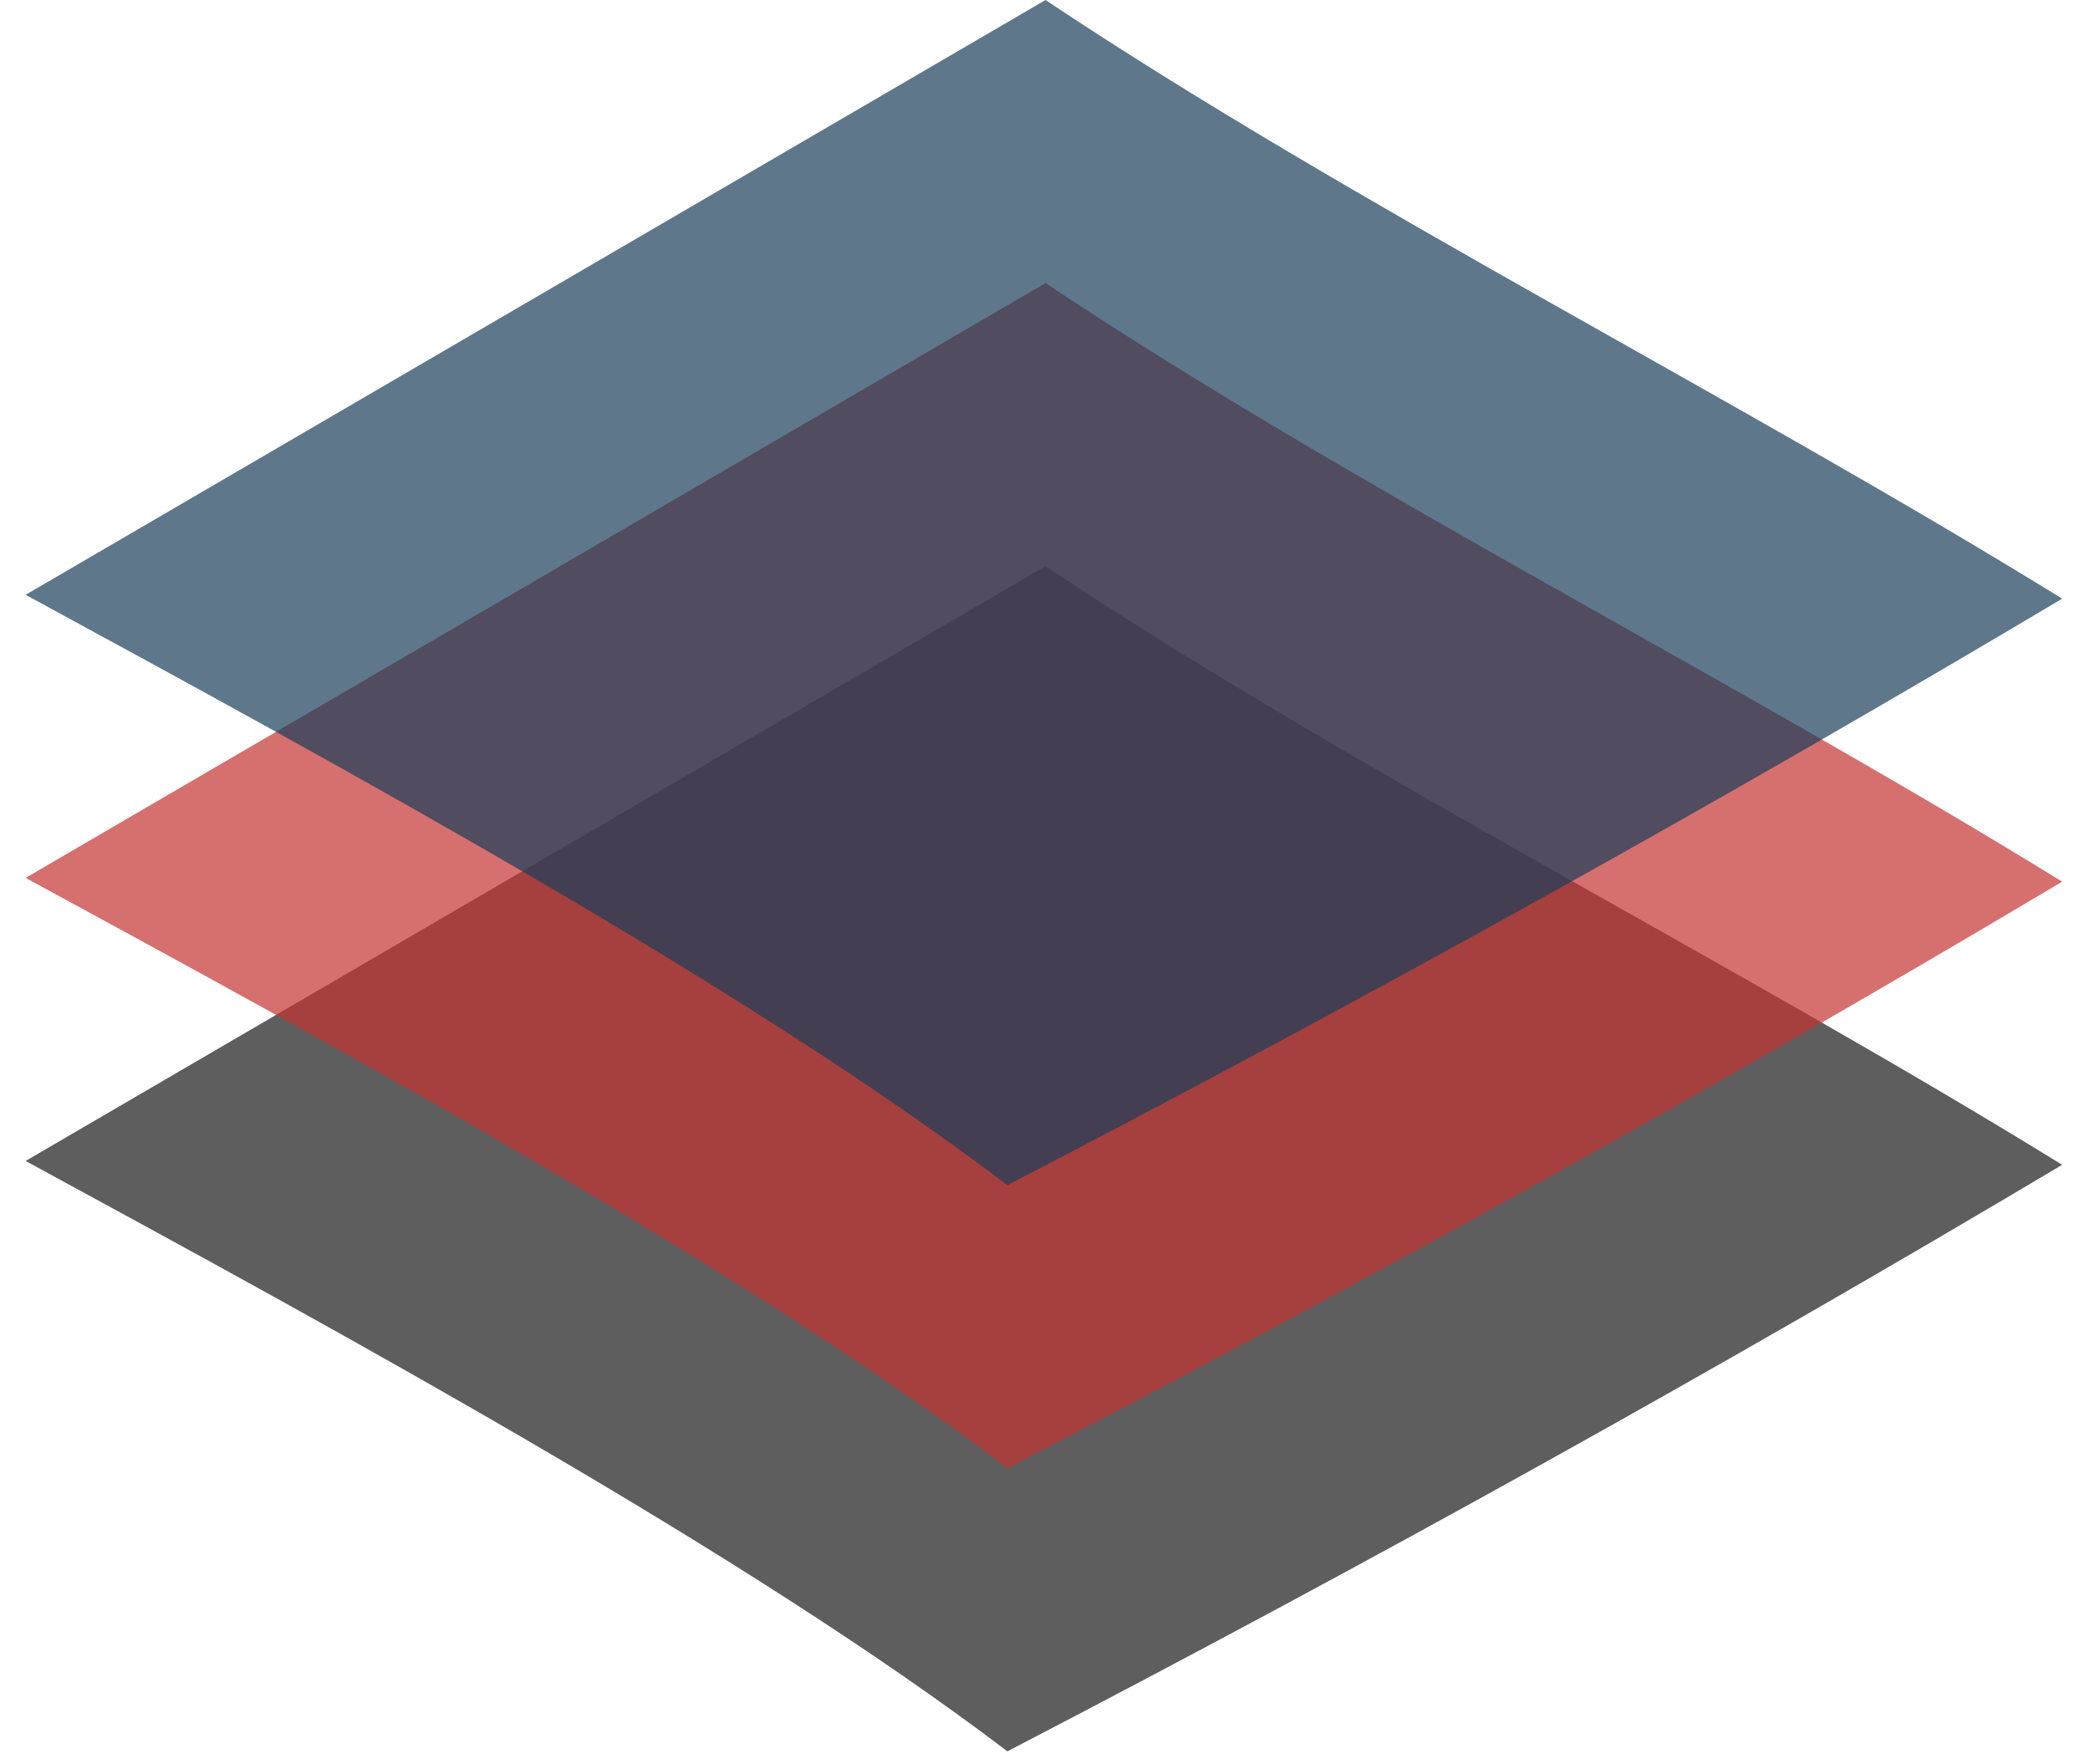
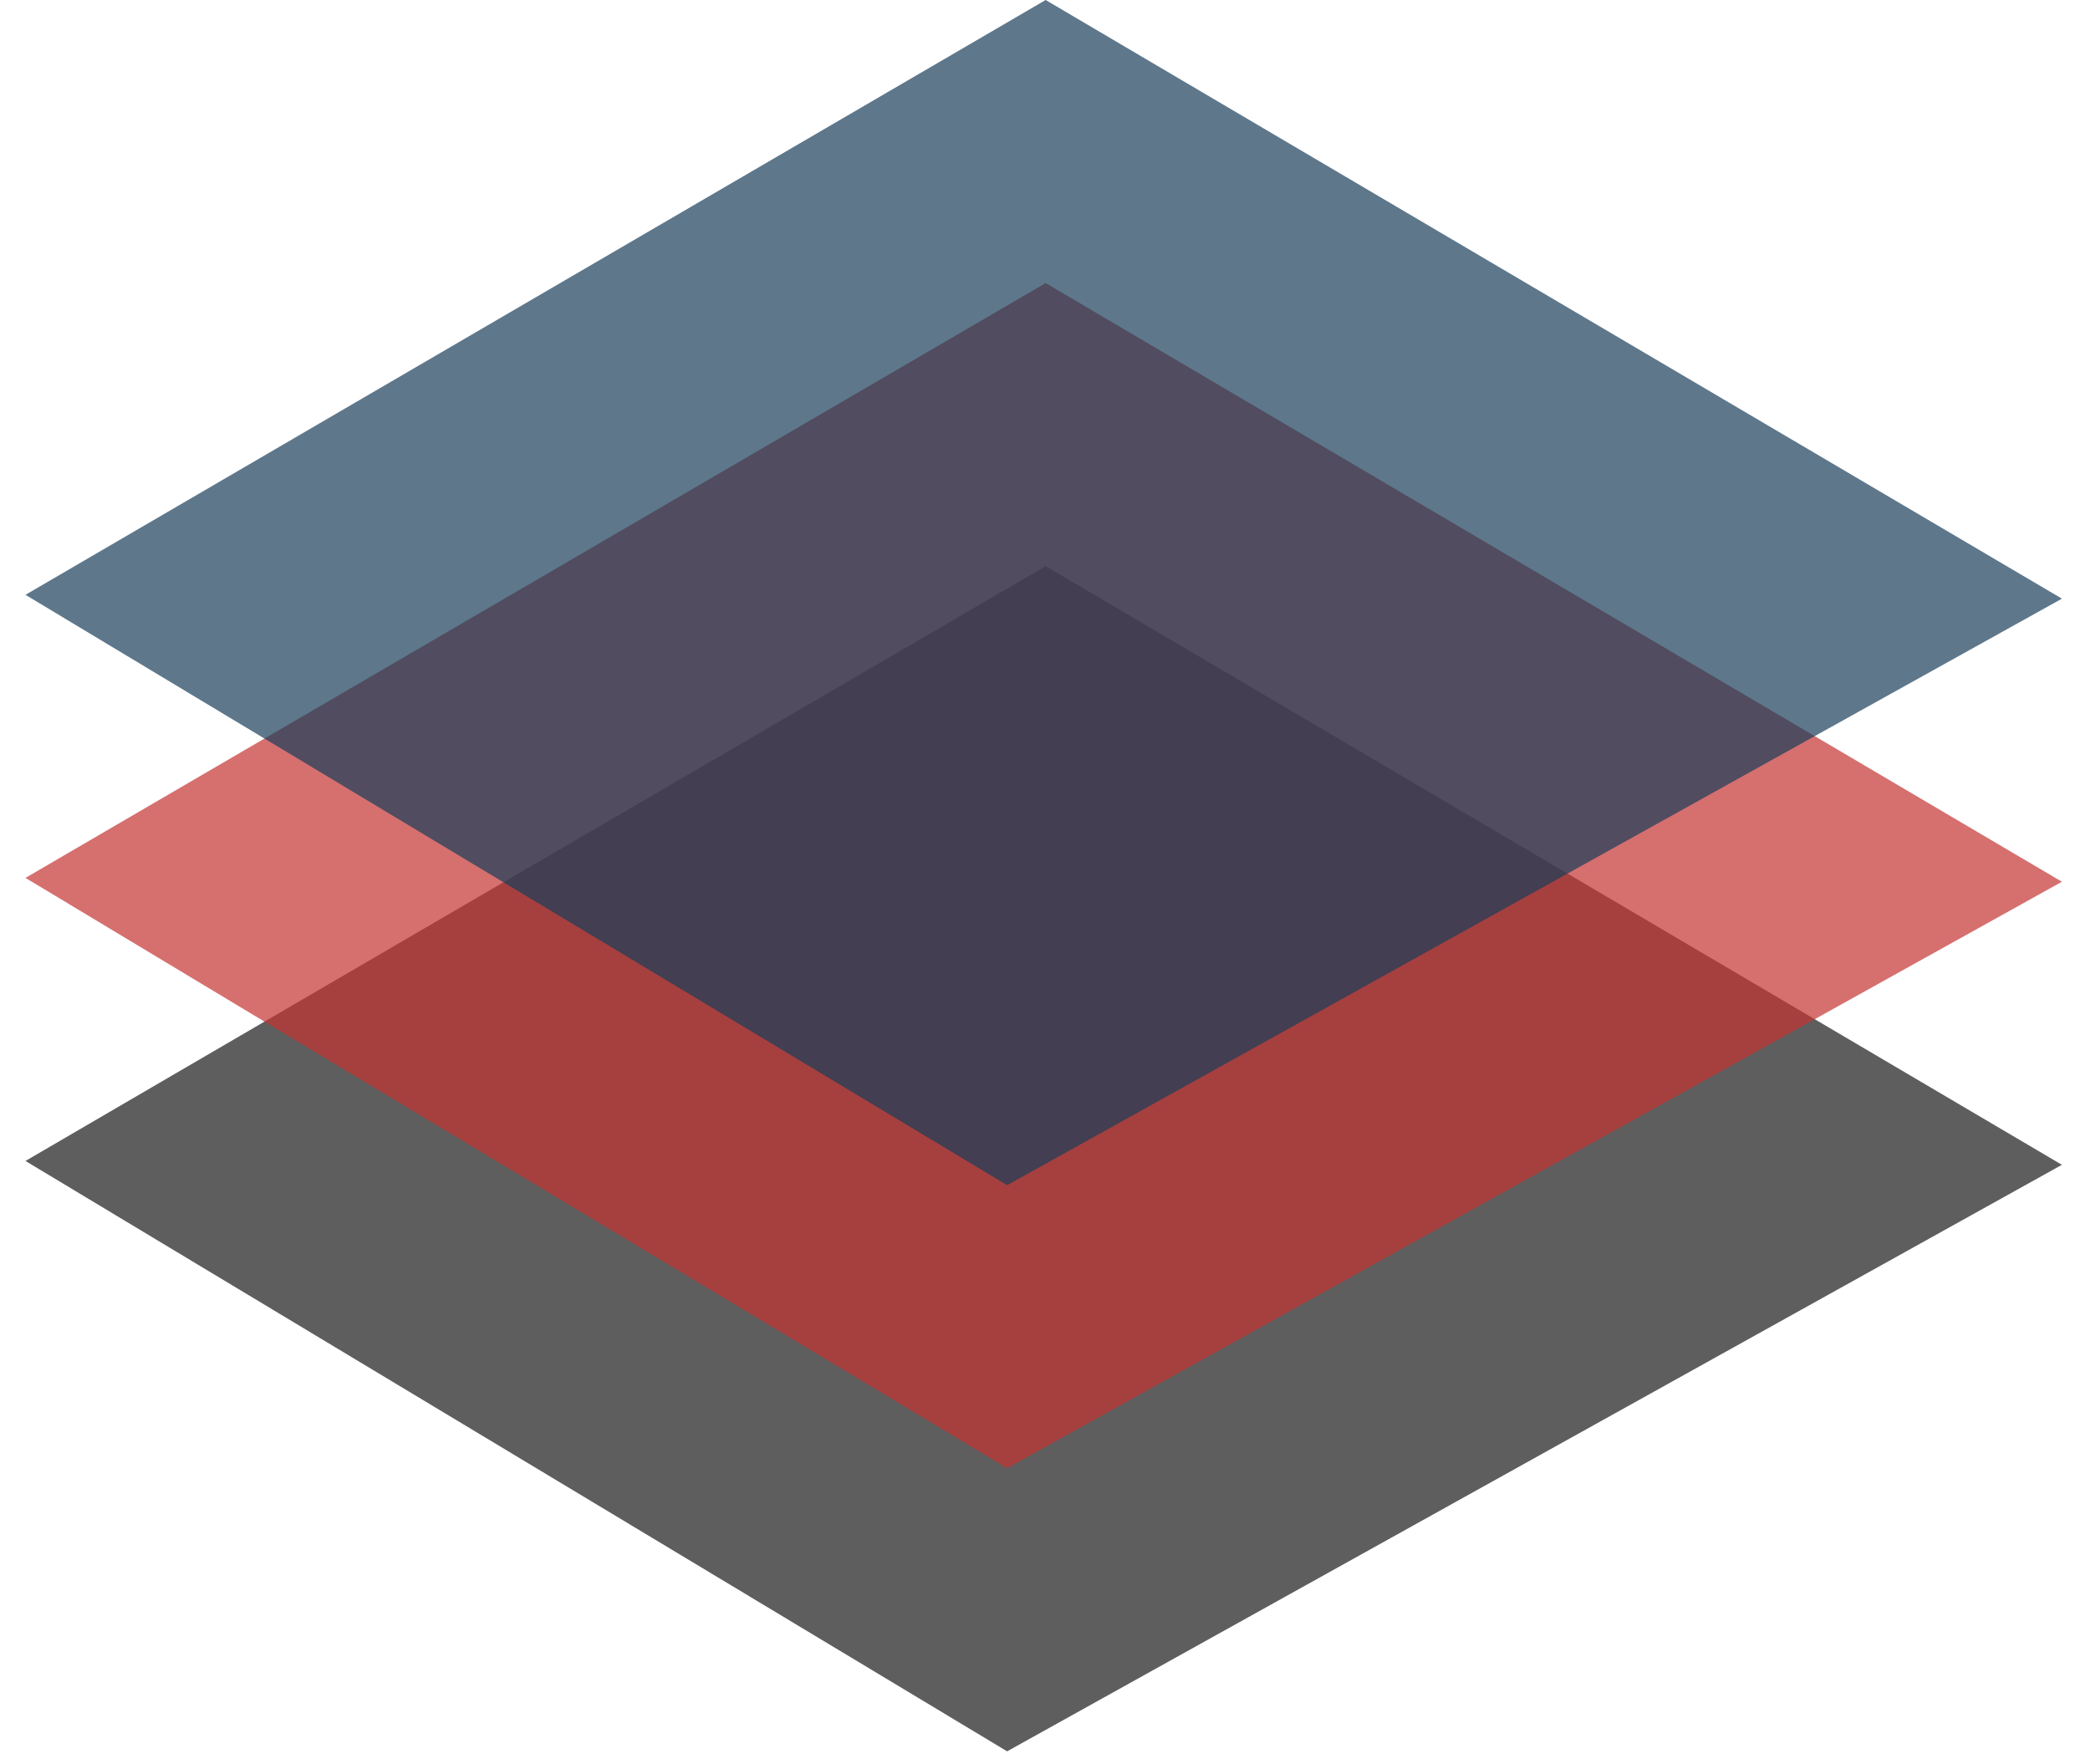
<svg xmlns="http://www.w3.org/2000/svg" width="32" height="27" viewBox="0 0 32 27" fill="none">
-   <path d="M16.008 8.668C20.67 11.78 26.587 14.757 31.574 17.834C26.37 20.933 20.983 23.928 15.424 26.814C11.42 23.771 5.249 20.415 0.392 17.775L16.008 8.668Z" fill="#1A1A1A" fill-opacity="0.7" />
-   <path d="M16.008 4.334C20.67 7.446 26.587 10.423 31.574 13.499C26.37 16.599 20.983 19.594 15.424 22.48C11.42 19.437 5.249 16.081 0.392 13.441L16.008 4.334Z" fill="#C33433" fill-opacity="0.7" />
-   <path d="M16.008 0C20.67 3.112 26.587 6.089 31.574 9.166C26.37 12.265 20.983 15.26 15.424 18.146C11.42 15.103 5.249 11.747 0.392 9.107L16.008 0Z" fill="#1B3E5B" fill-opacity="0.7" />
+   <path d="M16.01 8.668L31.57 17.834L15.42 26.814L0.39 17.775Z" fill="#1A1A1A" fill-opacity="0.7" />
+   <path d="M16.01 4.334L31.57 13.5L15.42 22.48L0.39 13.441Z" fill="#C33433" fill-opacity="0.7" />
+   <path d="M16.01 0L31.57 9.166L15.42 18.146L0.39 9.107Z" fill="#1B3E5B" fill-opacity="0.7" />
</svg>
